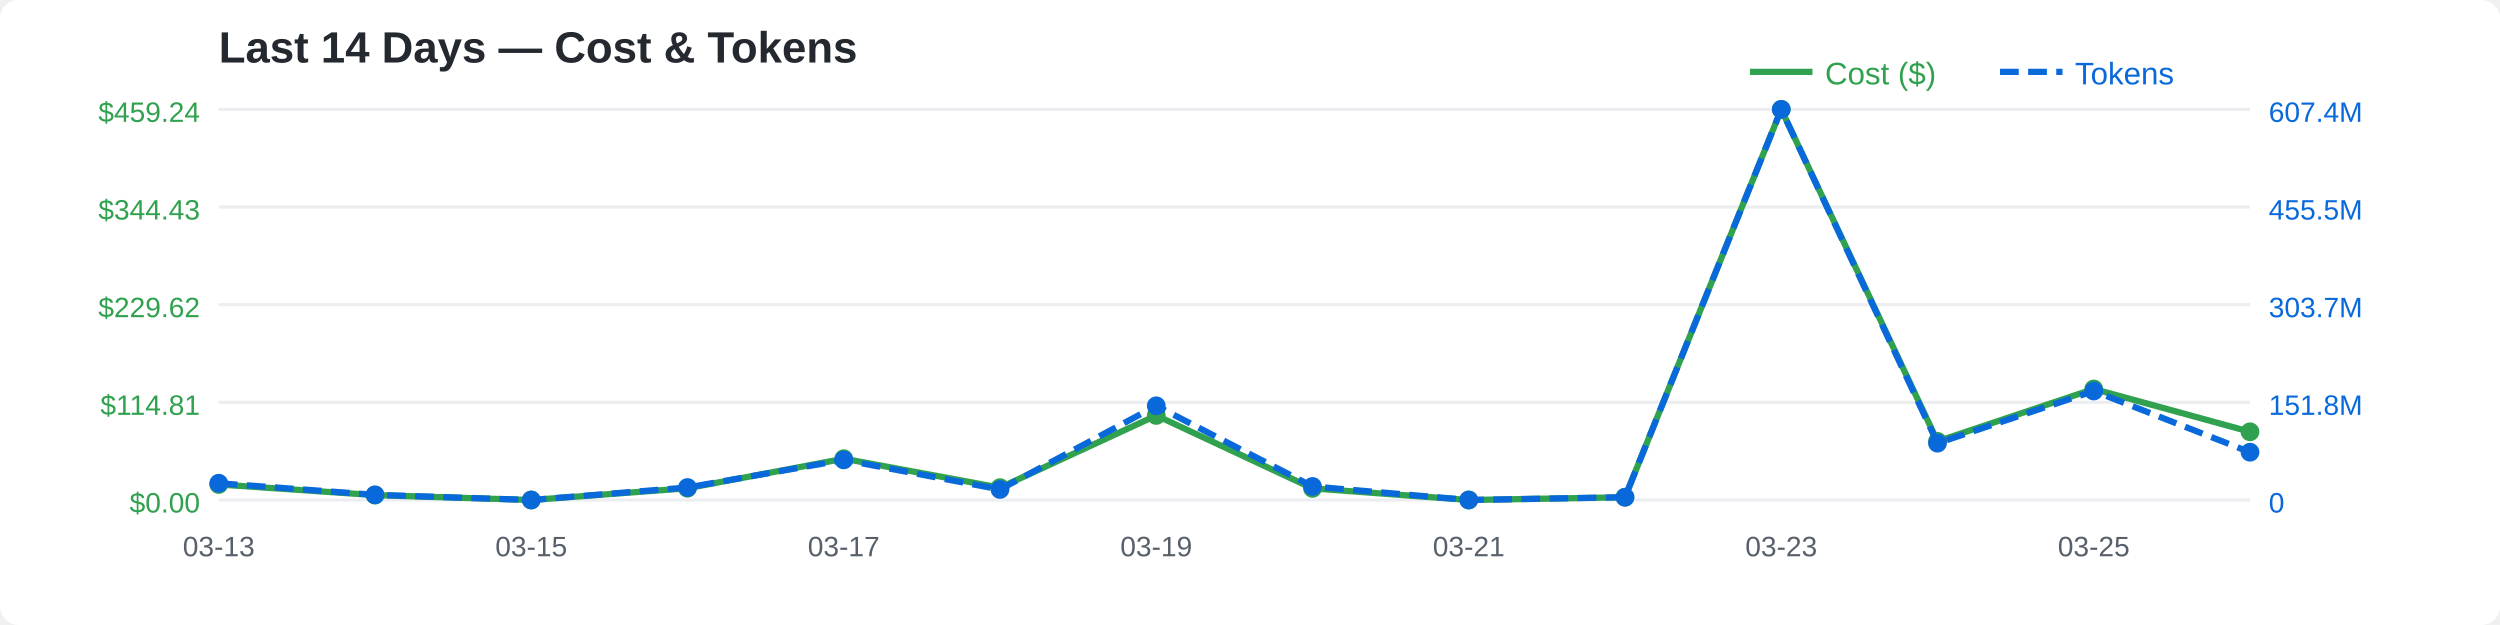
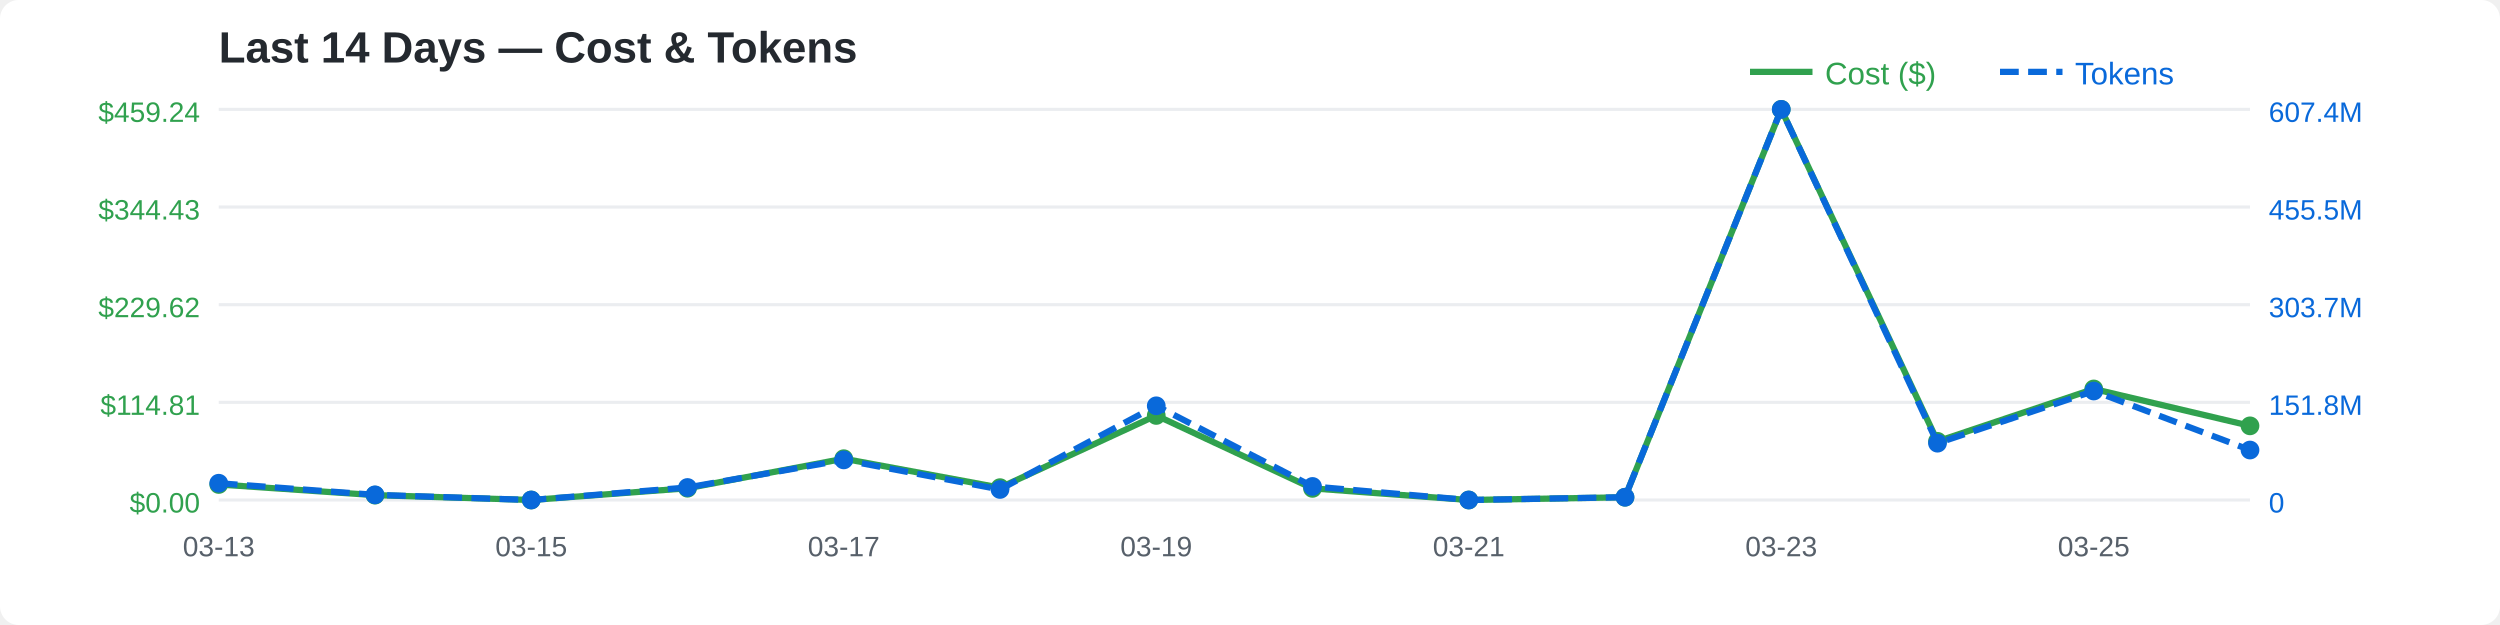
<svg xmlns="http://www.w3.org/2000/svg" width="800" height="200" viewBox="0 0 800 200">
  <rect width="800" height="200" fill="#ffffff" rx="6" />
  <text x="70" y="20" font-family="Arial, sans-serif" font-size="14" fill="#24292f" font-weight="bold">Last 14 Days — Cost &amp; Tokens</text>
  <line x1="70" y1="35.0" x2="720" y2="35.0" stroke="#ebedf0" stroke-width="1" />
  <line x1="70" y1="66.25" x2="720" y2="66.25" stroke="#ebedf0" stroke-width="1" />
  <line x1="70" y1="97.5" x2="720" y2="97.5" stroke="#ebedf0" stroke-width="1" />
  <line x1="70" y1="128.75" x2="720" y2="128.75" stroke="#ebedf0" stroke-width="1" />
  <line x1="70" y1="160.0" x2="720" y2="160.0" stroke="#ebedf0" stroke-width="1" />
  <text x="70.0" y="178" font-family="Arial, sans-serif" font-size="9" fill="#57606a" text-anchor="middle">03-13</text>
  <text x="170.0" y="178" font-family="Arial, sans-serif" font-size="9" fill="#57606a" text-anchor="middle">03-15</text>
  <text x="270.0" y="178" font-family="Arial, sans-serif" font-size="9" fill="#57606a" text-anchor="middle">03-17</text>
  <text x="370.0" y="178" font-family="Arial, sans-serif" font-size="9" fill="#57606a" text-anchor="middle">03-19</text>
  <text x="470.0" y="178" font-family="Arial, sans-serif" font-size="9" fill="#57606a" text-anchor="middle">03-21</text>
  <text x="570.0" y="178" font-family="Arial, sans-serif" font-size="9" fill="#57606a" text-anchor="middle">03-23</text>
  <text x="670.0" y="178" font-family="Arial, sans-serif" font-size="9" fill="#57606a" text-anchor="middle">03-25</text>
  <text x="64" y="39.0" font-family="Arial, sans-serif" font-size="9" fill="#30a14e" text-anchor="end">$459.24</text>
  <text x="64" y="70.25" font-family="Arial, sans-serif" font-size="9" fill="#30a14e" text-anchor="end">$344.43</text>
  <text x="64" y="101.5" font-family="Arial, sans-serif" font-size="9" fill="#30a14e" text-anchor="end">$229.62</text>
  <text x="64" y="132.75" font-family="Arial, sans-serif" font-size="9" fill="#30a14e" text-anchor="end">$114.81</text>
  <text x="64" y="164.0" font-family="Arial, sans-serif" font-size="9" fill="#30a14e" text-anchor="end">$0.00</text>
  <text x="726" y="39.0" font-family="Arial, sans-serif" font-size="9" fill="#0969da">607.4M</text>
  <text x="726" y="70.25" font-family="Arial, sans-serif" font-size="9" fill="#0969da">455.5M</text>
  <text x="726" y="101.5" font-family="Arial, sans-serif" font-size="9" fill="#0969da">303.7M</text>
  <text x="726" y="132.75" font-family="Arial, sans-serif" font-size="9" fill="#0969da">151.8M</text>
  <text x="726" y="164.0" font-family="Arial, sans-serif" font-size="9" fill="#0969da">0</text>
-   <polyline points="70.0,155.033 120.0,158.443 170.0,160.0 220.0,156.235 270.0,146.785 320.0,156.047 370.0,132.945 420.0,156.288 470.0,160.0 520.0,159.123 570.0,35.0 620.0,141.223 670.0,124.464 720.0,138.175" fill="none" stroke="#30a14e" stroke-width="2" />
+   <polyline points="70.0,155.033 120.0,158.443 170.0,160.0 220.0,156.235 270.0,146.785 320.0,156.047 370.0,132.945 420.0,156.288 470.0,160.0 520.0,159.123 570.0,35.0 620.0,141.223 670.0,124.464 720.0,136.273" fill="none" stroke="#30a14e" stroke-width="2" />
  <circle cx="70.0" cy="155.033" r="3" fill="#30a14e">
    </circle>
  <circle cx="120.0" cy="158.443" r="3" fill="#30a14e">
    </circle>
  <circle cx="170.0" cy="160.0" r="3" fill="#30a14e">
    </circle>
  <circle cx="220.0" cy="156.235" r="3" fill="#30a14e">
    </circle>
  <circle cx="270.0" cy="146.785" r="3" fill="#30a14e">
    </circle>
  <circle cx="320.0" cy="156.047" r="3" fill="#30a14e">
    </circle>
  <circle cx="370.0" cy="132.945" r="3" fill="#30a14e">
    </circle>
  <circle cx="420.0" cy="156.288" r="3" fill="#30a14e">
    </circle>
  <circle cx="470.0" cy="160.0" r="3" fill="#30a14e">
    </circle>
  <circle cx="520.0" cy="159.123" r="3" fill="#30a14e">
    </circle>
  <circle cx="570.0" cy="35.0" r="3" fill="#30a14e">
    </circle>
  <circle cx="620.0" cy="141.223" r="3" fill="#30a14e">
    </circle>
  <circle cx="670.0" cy="124.464" r="3" fill="#30a14e">
    </circle>
-   <circle cx="720.0" cy="138.175" r="3" fill="#30a14e">
+   <circle cx="720.0" cy="136.273" r="3" fill="#30a14e">
    </circle>
-   <polyline points="70.0,154.633 120.0,158.348 170.0,160.0 220.0,155.999 270.0,147.169 320.0,156.63 370.0,129.859 420.0,155.662 470.0,160.0 520.0,159.105 570.0,35.0 620.0,141.82 670.0,125.128 720.0,144.705" fill="none" stroke="#0969da" stroke-width="2" stroke-dasharray="6,3" />
+   <polyline points="70.0,154.633 120.0,158.348 170.0,160.0 220.0,155.999 270.0,147.169 320.0,156.63 370.0,129.859 420.0,155.662 470.0,160.0 520.0,159.105 570.0,35.0 620.0,141.82 670.0,125.128 720.0,144.01" fill="none" stroke="#0969da" stroke-width="2" stroke-dasharray="6,3" />
  <circle cx="70.0" cy="154.633" r="3" fill="#0969da">
    </circle>
  <circle cx="120.0" cy="158.348" r="3" fill="#0969da">
    </circle>
  <circle cx="170.0" cy="160.0" r="3" fill="#0969da">
    </circle>
  <circle cx="220.0" cy="155.999" r="3" fill="#0969da">
    </circle>
  <circle cx="270.0" cy="147.169" r="3" fill="#0969da">
    </circle>
  <circle cx="320.0" cy="156.63" r="3" fill="#0969da">
    </circle>
  <circle cx="370.0" cy="129.859" r="3" fill="#0969da">
    </circle>
  <circle cx="420.0" cy="155.662" r="3" fill="#0969da">
    </circle>
  <circle cx="470.0" cy="160.0" r="3" fill="#0969da">
    </circle>
  <circle cx="520.0" cy="159.105" r="3" fill="#0969da">
    </circle>
  <circle cx="570.0" cy="35.0" r="3" fill="#0969da">
    </circle>
  <circle cx="620.0" cy="141.82" r="3" fill="#0969da">
    </circle>
  <circle cx="670.0" cy="125.128" r="3" fill="#0969da">
    </circle>
-   <circle cx="720.0" cy="144.705" r="3" fill="#0969da">
+   <circle cx="720.0" cy="144.01" r="3" fill="#0969da">
    </circle>
  <line x1="560" y1="23" x2="580" y2="23" stroke="#30a14e" stroke-width="2" />
  <text x="584" y="27" font-family="Arial, sans-serif" font-size="10" fill="#30a14e">Cost ($)</text>
  <line x1="640" y1="23" x2="660" y2="23" stroke="#0969da" stroke-width="2" stroke-dasharray="6,3" />
  <text x="664" y="27" font-family="Arial, sans-serif" font-size="10" fill="#0969da">Tokens</text>
</svg>
